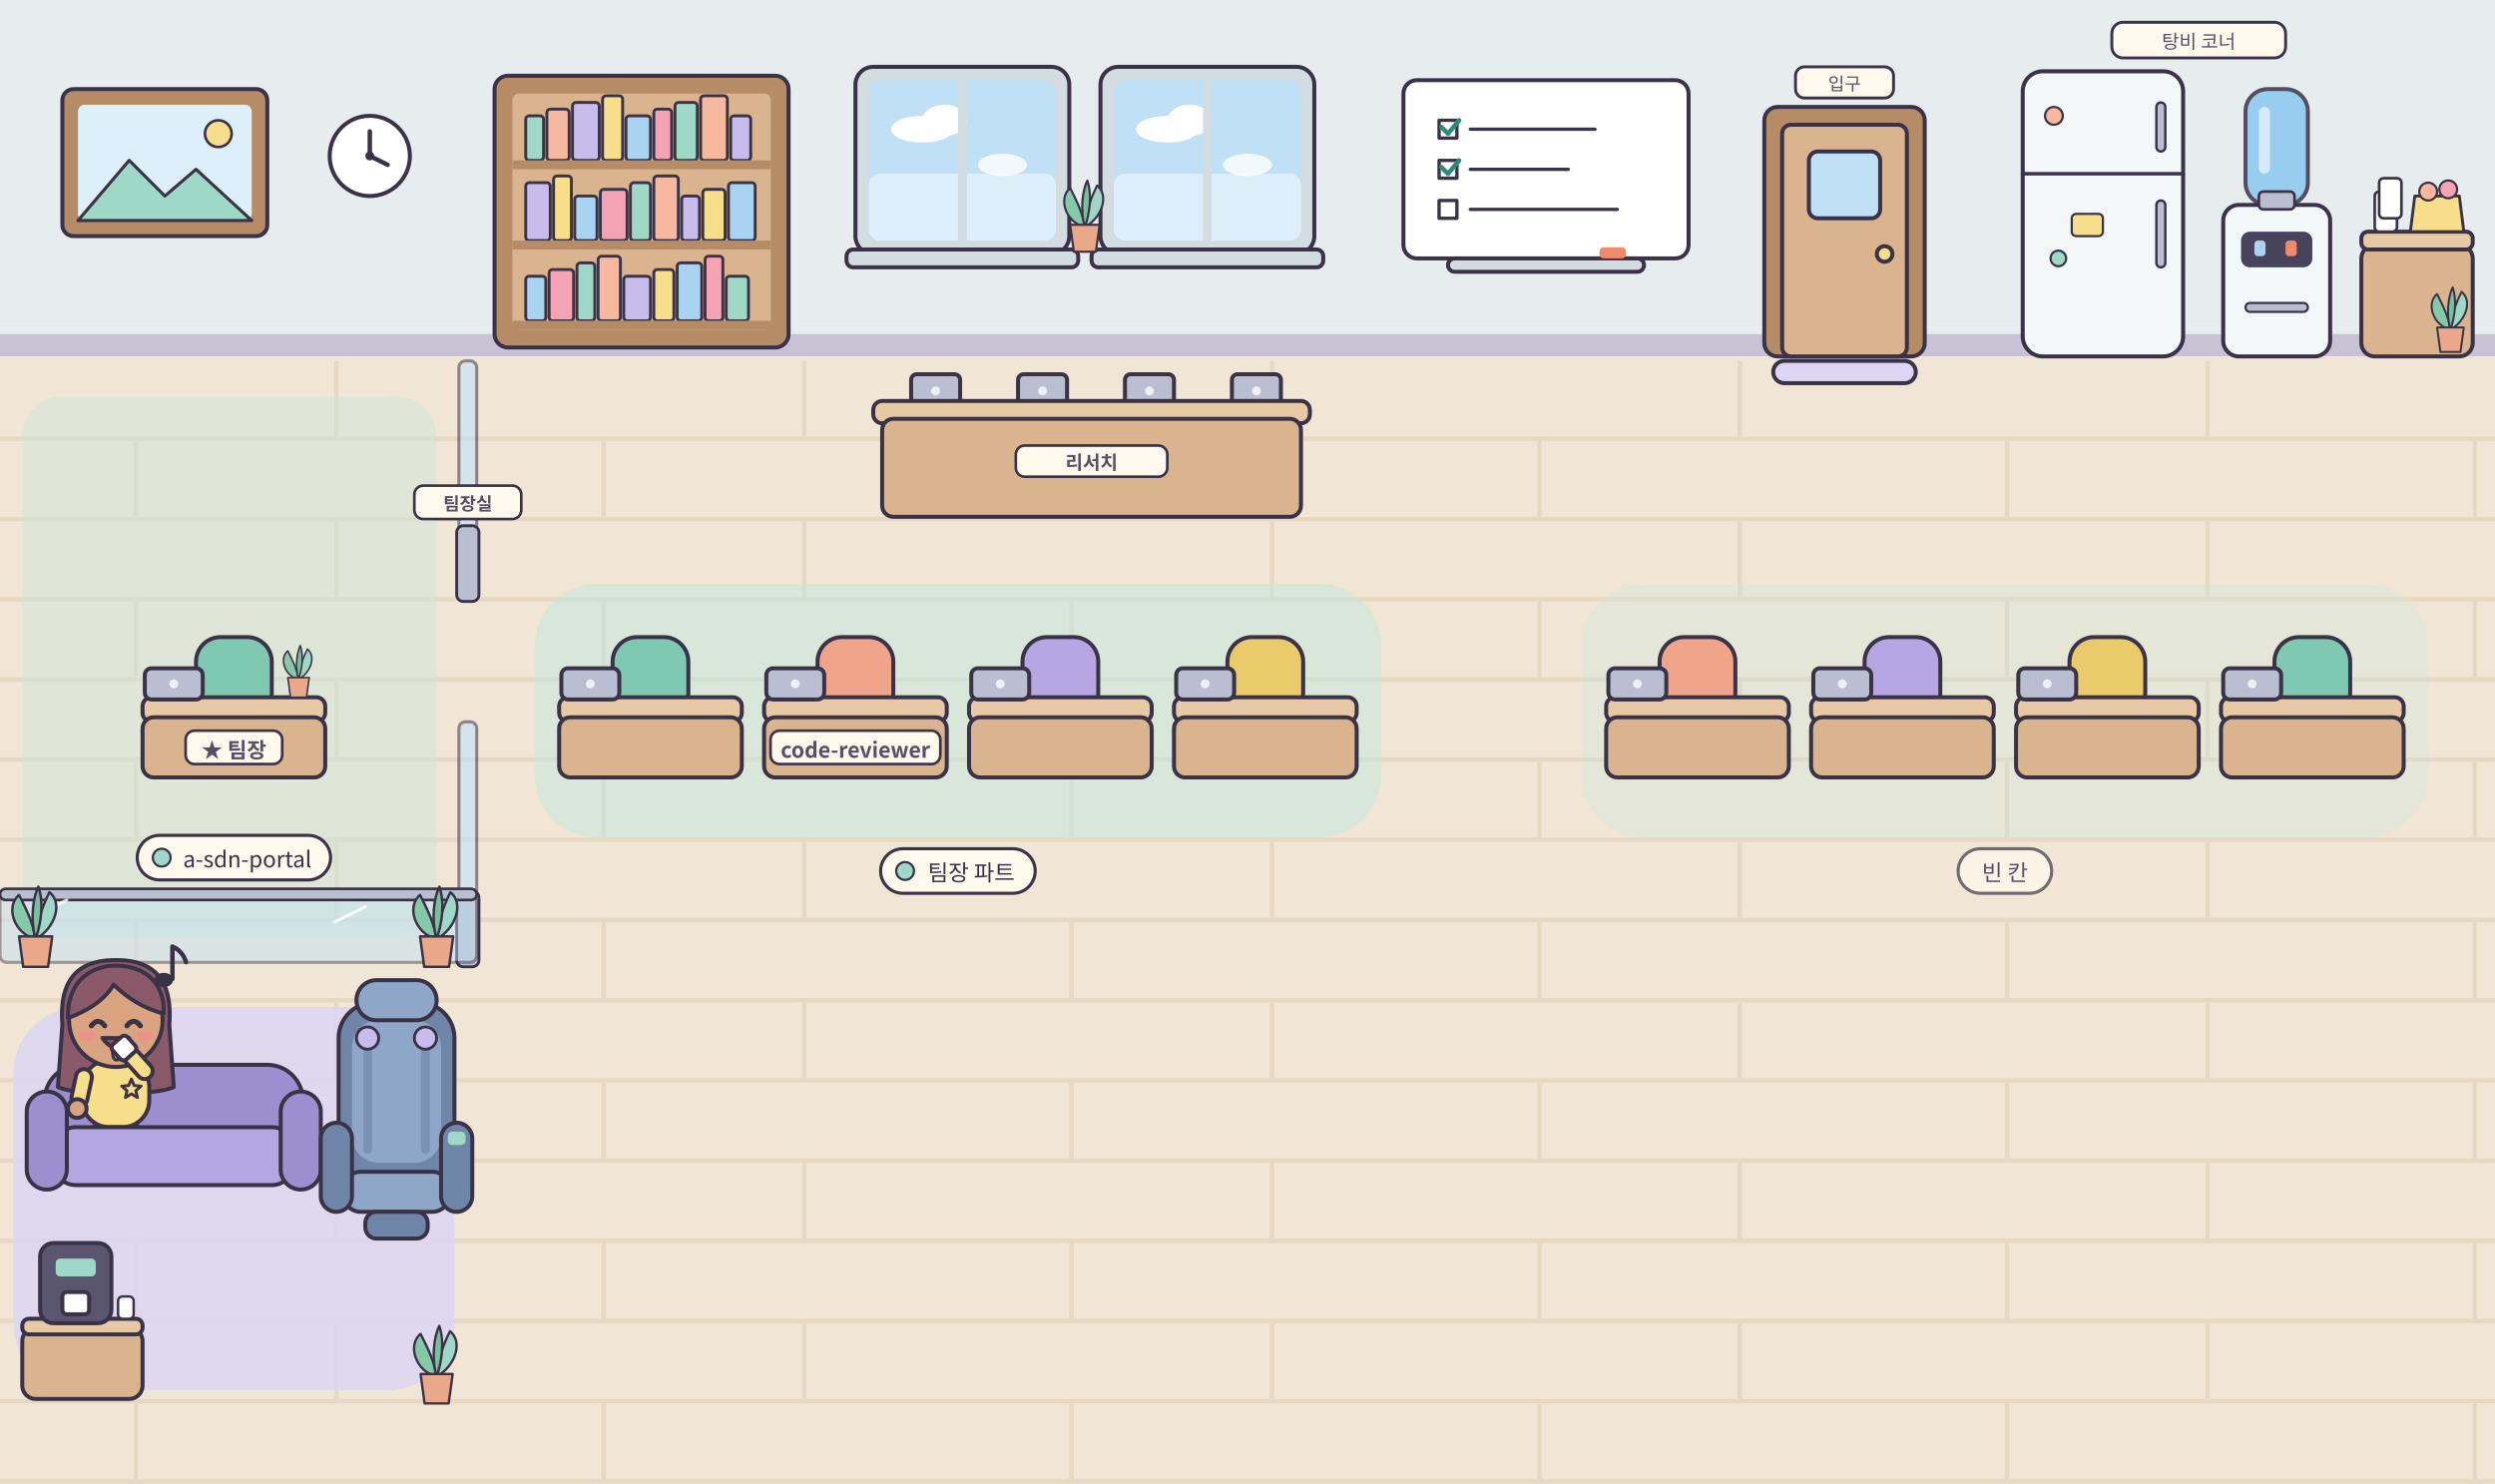
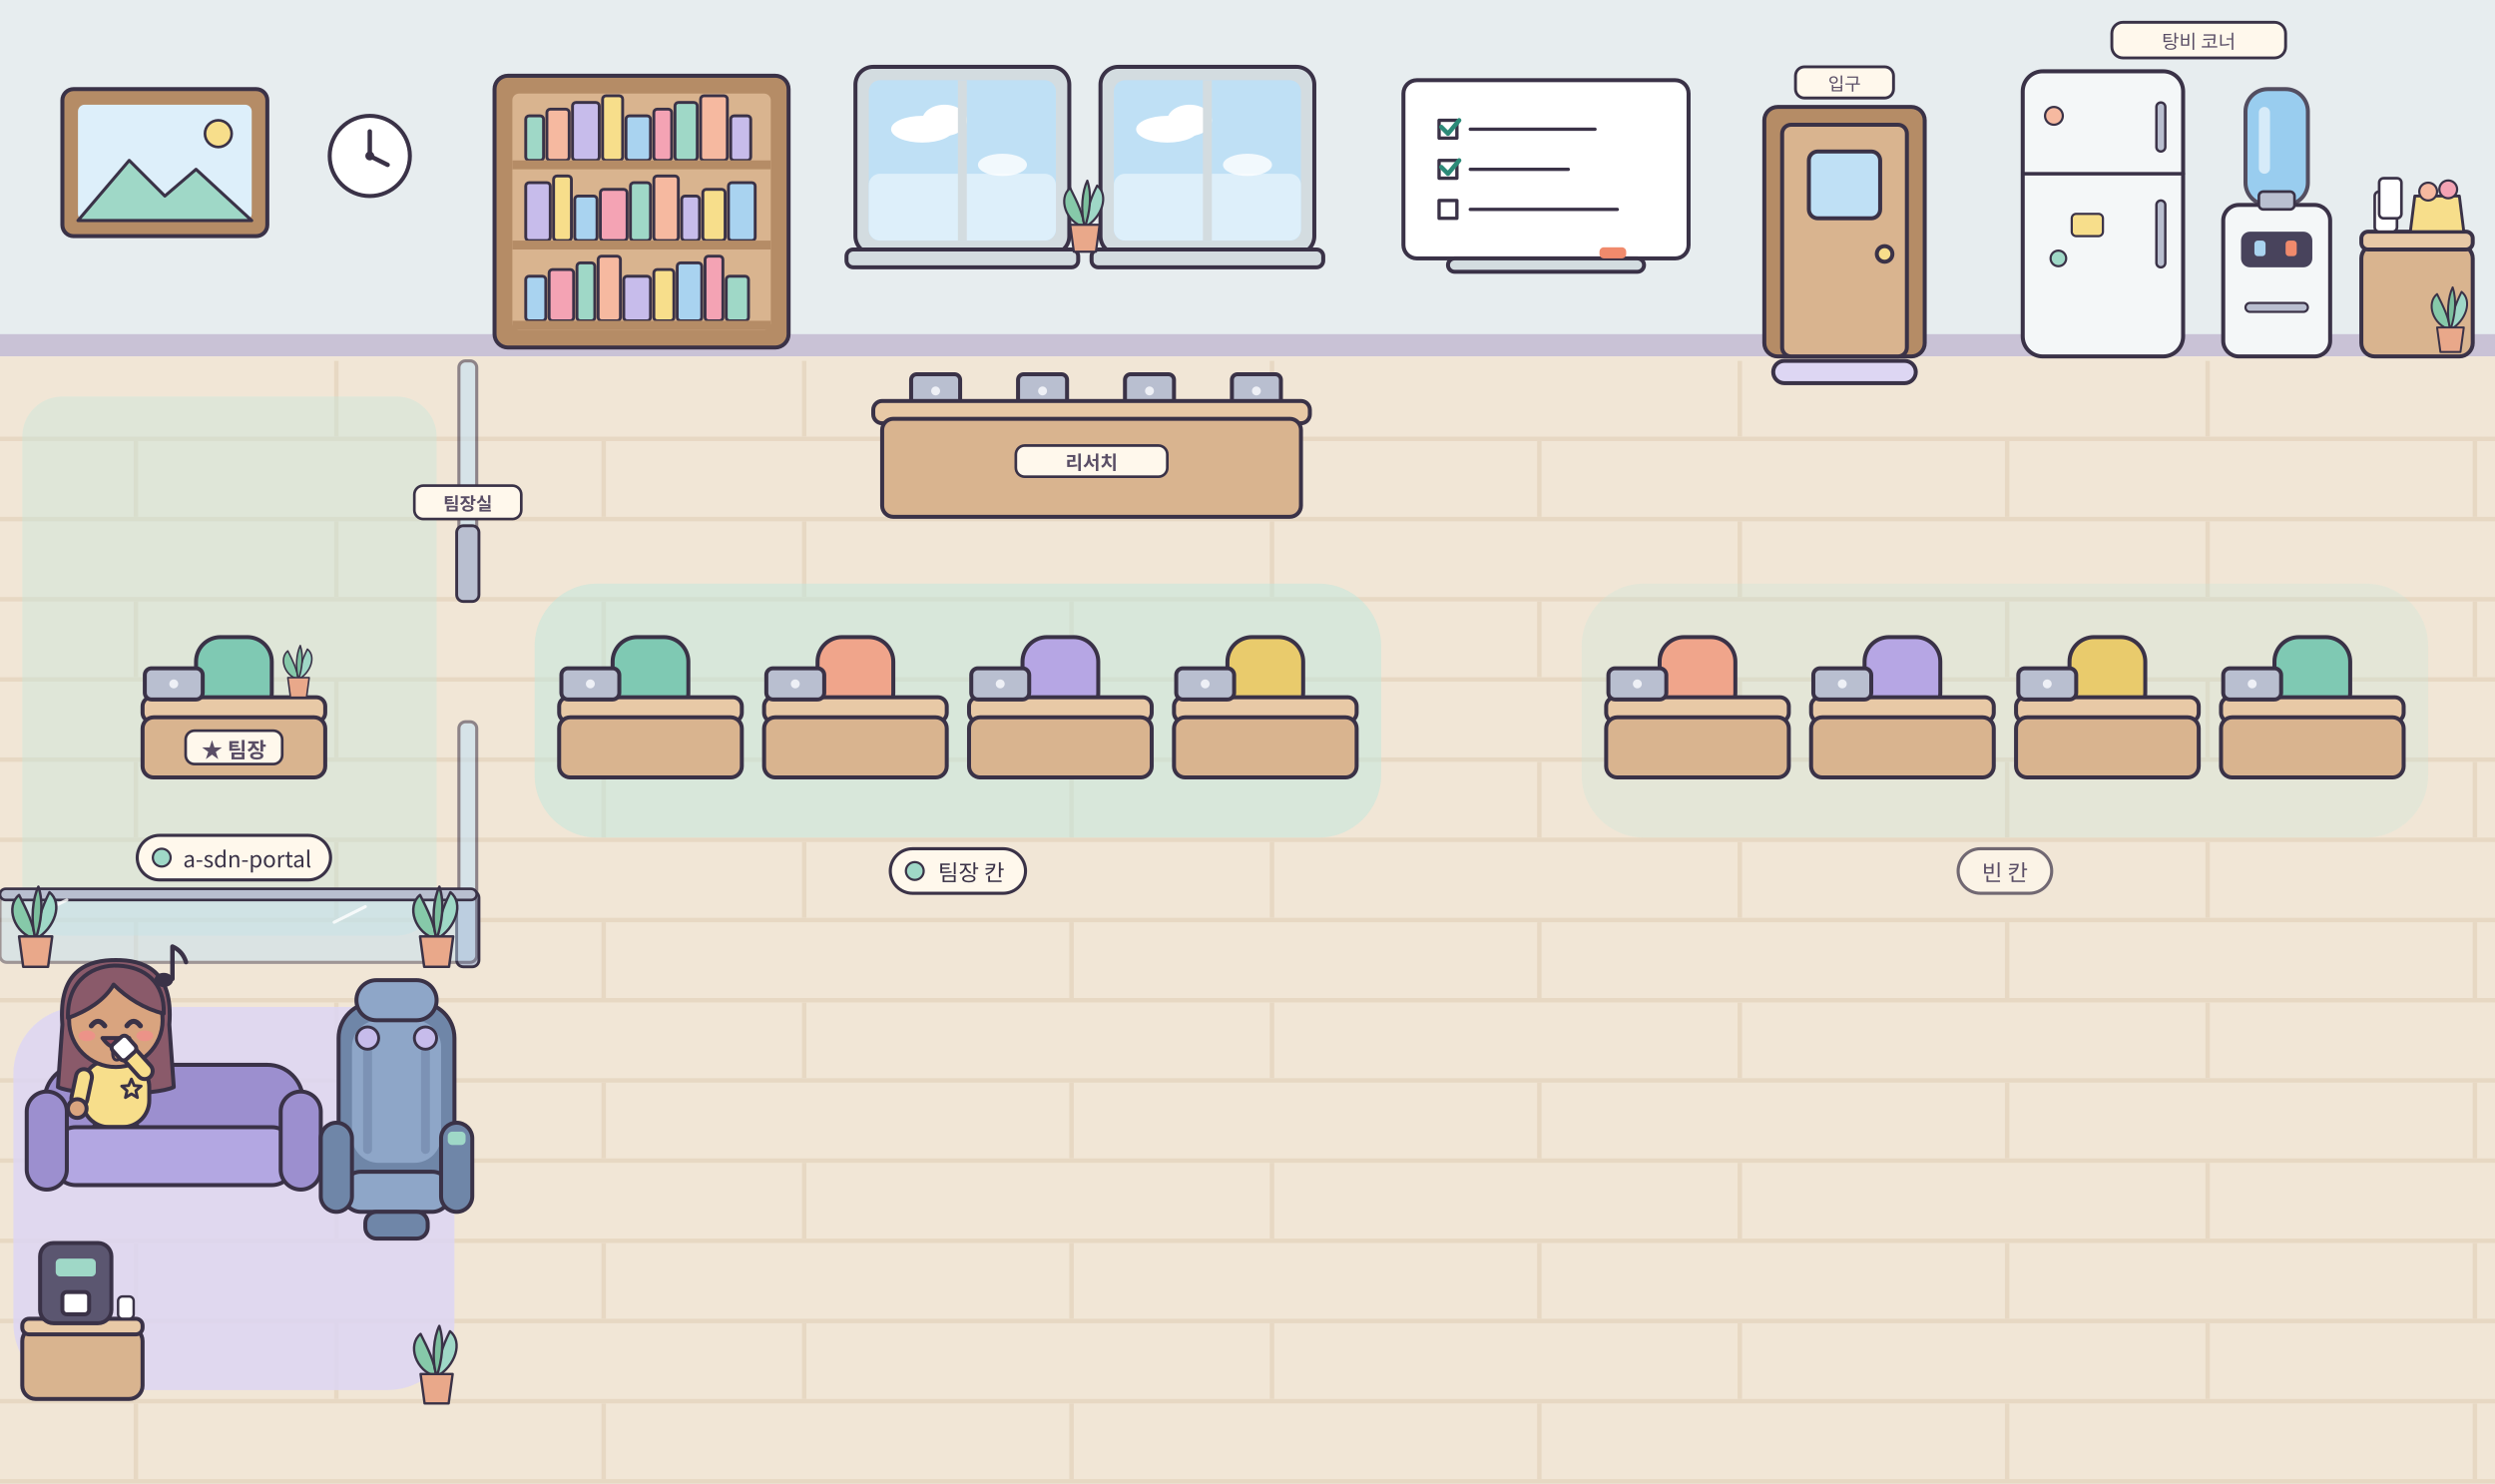
<svg xmlns="http://www.w3.org/2000/svg" viewBox="0 0 1120 666" width="1120" height="666" font-family="Apple SD Gothic Neo, Noto Sans CJK KR, Noto Sans KR, WenQuanYi Zen Hei, sans-serif">
  <rect x="0" y="0" width="1120" height="160" rx="0" fill="#E7EDEF" />
  <rect x="0" y="150" width="1120" height="10" rx="0" fill="#C9C2D6" />
  <rect x="0" y="160" width="1120" height="506" rx="0" fill="#F1E6D6" />
  <rect x="0" y="196" width="1120" height="2" rx="0" fill="#E7D8C3" />
  <rect x="150" y="162" width="2" height="34" rx="0" fill="#E7D8C3" />
  <rect x="360" y="162" width="2" height="34" rx="0" fill="#E7D8C3" />
  <rect x="570" y="162" width="2" height="34" rx="0" fill="#E7D8C3" />
  <rect x="780" y="162" width="2" height="34" rx="0" fill="#E7D8C3" />
  <rect x="990" y="162" width="2" height="34" rx="0" fill="#E7D8C3" />
  <rect x="0" y="232" width="1120" height="2" rx="0" fill="#E7D8C3" />
  <rect x="60" y="198" width="2" height="34" rx="0" fill="#E7D8C3" />
  <rect x="270" y="198" width="2" height="34" rx="0" fill="#E7D8C3" />
  <rect x="480" y="198" width="2" height="34" rx="0" fill="#E7D8C3" />
  <rect x="690" y="198" width="2" height="34" rx="0" fill="#E7D8C3" />
  <rect x="900" y="198" width="2" height="34" rx="0" fill="#E7D8C3" />
  <rect x="1110" y="198" width="2" height="34" rx="0" fill="#E7D8C3" />
  <rect x="0" y="268" width="1120" height="2" rx="0" fill="#E7D8C3" />
  <rect x="150" y="234" width="2" height="34" rx="0" fill="#E7D8C3" />
  <rect x="360" y="234" width="2" height="34" rx="0" fill="#E7D8C3" />
  <rect x="570" y="234" width="2" height="34" rx="0" fill="#E7D8C3" />
  <rect x="780" y="234" width="2" height="34" rx="0" fill="#E7D8C3" />
  <rect x="990" y="234" width="2" height="34" rx="0" fill="#E7D8C3" />
  <rect x="0" y="304" width="1120" height="2" rx="0" fill="#E7D8C3" />
  <rect x="60" y="270" width="2" height="34" rx="0" fill="#E7D8C3" />
  <rect x="270" y="270" width="2" height="34" rx="0" fill="#E7D8C3" />
  <rect x="480" y="270" width="2" height="34" rx="0" fill="#E7D8C3" />
  <rect x="690" y="270" width="2" height="34" rx="0" fill="#E7D8C3" />
  <rect x="900" y="270" width="2" height="34" rx="0" fill="#E7D8C3" />
  <rect x="1110" y="270" width="2" height="34" rx="0" fill="#E7D8C3" />
  <rect x="0" y="340" width="1120" height="2" rx="0" fill="#E7D8C3" />
  <rect x="150" y="306" width="2" height="34" rx="0" fill="#E7D8C3" />
  <rect x="360" y="306" width="2" height="34" rx="0" fill="#E7D8C3" />
  <rect x="570" y="306" width="2" height="34" rx="0" fill="#E7D8C3" />
  <rect x="780" y="306" width="2" height="34" rx="0" fill="#E7D8C3" />
  <rect x="990" y="306" width="2" height="34" rx="0" fill="#E7D8C3" />
  <rect x="0" y="376" width="1120" height="2" rx="0" fill="#E7D8C3" />
  <rect x="60" y="342" width="2" height="34" rx="0" fill="#E7D8C3" />
  <rect x="270" y="342" width="2" height="34" rx="0" fill="#E7D8C3" />
  <rect x="480" y="342" width="2" height="34" rx="0" fill="#E7D8C3" />
  <rect x="690" y="342" width="2" height="34" rx="0" fill="#E7D8C3" />
  <rect x="900" y="342" width="2" height="34" rx="0" fill="#E7D8C3" />
  <rect x="1110" y="342" width="2" height="34" rx="0" fill="#E7D8C3" />
  <rect x="0" y="412" width="1120" height="2" rx="0" fill="#E7D8C3" />
  <rect x="150" y="378" width="2" height="34" rx="0" fill="#E7D8C3" />
  <rect x="360" y="378" width="2" height="34" rx="0" fill="#E7D8C3" />
  <rect x="570" y="378" width="2" height="34" rx="0" fill="#E7D8C3" />
  <rect x="780" y="378" width="2" height="34" rx="0" fill="#E7D8C3" />
  <rect x="990" y="378" width="2" height="34" rx="0" fill="#E7D8C3" />
  <rect x="0" y="448" width="1120" height="2" rx="0" fill="#E7D8C3" />
  <rect x="60" y="414" width="2" height="34" rx="0" fill="#E7D8C3" />
  <rect x="270" y="414" width="2" height="34" rx="0" fill="#E7D8C3" />
  <rect x="480" y="414" width="2" height="34" rx="0" fill="#E7D8C3" />
  <rect x="690" y="414" width="2" height="34" rx="0" fill="#E7D8C3" />
  <rect x="900" y="414" width="2" height="34" rx="0" fill="#E7D8C3" />
  <rect x="1110" y="414" width="2" height="34" rx="0" fill="#E7D8C3" />
  <rect x="0" y="484" width="1120" height="2" rx="0" fill="#E7D8C3" />
  <rect x="150" y="450" width="2" height="34" rx="0" fill="#E7D8C3" />
  <rect x="360" y="450" width="2" height="34" rx="0" fill="#E7D8C3" />
  <rect x="570" y="450" width="2" height="34" rx="0" fill="#E7D8C3" />
  <rect x="780" y="450" width="2" height="34" rx="0" fill="#E7D8C3" />
  <rect x="990" y="450" width="2" height="34" rx="0" fill="#E7D8C3" />
  <rect x="0" y="520" width="1120" height="2" rx="0" fill="#E7D8C3" />
  <rect x="60" y="486" width="2" height="34" rx="0" fill="#E7D8C3" />
  <rect x="270" y="486" width="2" height="34" rx="0" fill="#E7D8C3" />
  <rect x="480" y="486" width="2" height="34" rx="0" fill="#E7D8C3" />
  <rect x="690" y="486" width="2" height="34" rx="0" fill="#E7D8C3" />
  <rect x="900" y="486" width="2" height="34" rx="0" fill="#E7D8C3" />
  <rect x="1110" y="486" width="2" height="34" rx="0" fill="#E7D8C3" />
  <rect x="0" y="556" width="1120" height="2" rx="0" fill="#E7D8C3" />
  <rect x="150" y="522" width="2" height="34" rx="0" fill="#E7D8C3" />
  <rect x="360" y="522" width="2" height="34" rx="0" fill="#E7D8C3" />
  <rect x="570" y="522" width="2" height="34" rx="0" fill="#E7D8C3" />
  <rect x="780" y="522" width="2" height="34" rx="0" fill="#E7D8C3" />
  <rect x="990" y="522" width="2" height="34" rx="0" fill="#E7D8C3" />
  <rect x="0" y="592" width="1120" height="2" rx="0" fill="#E7D8C3" />
  <rect x="60" y="558" width="2" height="34" rx="0" fill="#E7D8C3" />
  <rect x="270" y="558" width="2" height="34" rx="0" fill="#E7D8C3" />
  <rect x="480" y="558" width="2" height="34" rx="0" fill="#E7D8C3" />
  <rect x="690" y="558" width="2" height="34" rx="0" fill="#E7D8C3" />
  <rect x="900" y="558" width="2" height="34" rx="0" fill="#E7D8C3" />
  <rect x="1110" y="558" width="2" height="34" rx="0" fill="#E7D8C3" />
  <rect x="0" y="628" width="1120" height="2" rx="0" fill="#E7D8C3" />
  <rect x="150" y="594" width="2" height="34" rx="0" fill="#E7D8C3" />
  <rect x="360" y="594" width="2" height="34" rx="0" fill="#E7D8C3" />
  <rect x="570" y="594" width="2" height="34" rx="0" fill="#E7D8C3" />
  <rect x="780" y="594" width="2" height="34" rx="0" fill="#E7D8C3" />
  <rect x="990" y="594" width="2" height="34" rx="0" fill="#E7D8C3" />
  <rect x="0" y="664" width="1120" height="2" rx="0" fill="#E7D8C3" />
  <rect x="60" y="630" width="2" height="34" rx="0" fill="#E7D8C3" />
  <rect x="270" y="630" width="2" height="34" rx="0" fill="#E7D8C3" />
  <rect x="480" y="630" width="2" height="34" rx="0" fill="#E7D8C3" />
  <rect x="690" y="630" width="2" height="34" rx="0" fill="#E7D8C3" />
  <rect x="900" y="630" width="2" height="34" rx="0" fill="#E7D8C3" />
  <rect x="1110" y="630" width="2" height="34" rx="0" fill="#E7D8C3" />
  <rect x="240" y="262" width="380" height="114" rx="28" fill="#C3E7DC" opacity="0.55" />
  <rect x="710" y="262" width="380" height="114" rx="28" fill="#C3E7DC" opacity="0.28" />
  <rect x="10" y="178" width="186" height="242" rx="18" fill="#C3E7DC" opacity="0.4" />
  <rect x="6" y="452" width="198" height="172" rx="30" fill="#DDD6F3" opacity="0.85" />
  <rect x="796" y="162" width="64" height="10" rx="5" fill="#DDD6F3" stroke="#3A3247" stroke-width="1.8" stroke-linecap="round" stroke-linejoin="round" />
  <rect x="28" y="40" width="92" height="66" rx="5" fill="#B58C66" stroke="#3A3247" stroke-width="1.8" stroke-linecap="round" stroke-linejoin="round" />
  <rect x="35" y="47" width="78" height="52" rx="3" fill="#DDEFFA" />
  <path d="M35,99 L58,72 L74,88 L88,76 L113,99 Z" fill="#9FD8C7" stroke="#3A3247" stroke-width="1.4" stroke-linecap="round" stroke-linejoin="round" />
  <circle cx="98" cy="60" r="6" fill="#F7DE8B" stroke="#3A3247" stroke-width="1.2" stroke-linecap="round" stroke-linejoin="round" />
  <circle cx="166" cy="70" r="18" fill="#FFFFFF" stroke="#3A3247" stroke-width="1.8" stroke-linecap="round" stroke-linejoin="round" />
  <path d="M166,70 L166,59 M166,70 L174,74" fill="none" stroke="#3A3247" stroke-width="2" stroke-linecap="round" stroke-linejoin="round" />
  <circle cx="166" cy="70" r="2" fill="#3A3247" />
  <rect x="222" y="34" width="132" height="122" rx="6" fill="#B58C66" stroke="#3A3247" stroke-width="1.8" stroke-linecap="round" stroke-linejoin="round" />
  <rect x="230" y="42" width="116" height="106" rx="3" fill="#D9B48F" />
  <rect x="236" y="52" width="8" height="20" rx="1.5" fill="#9FD8C7" stroke="#3A3247" stroke-width="1.3" stroke-linecap="round" stroke-linejoin="round" />
  <rect x="245.5" y="49" width="10" height="23" rx="1.5" fill="#F6B9A0" stroke="#3A3247" stroke-width="1.3" stroke-linecap="round" stroke-linejoin="round" />
  <rect x="257" y="46" width="12" height="26" rx="1.5" fill="#C7BCEB" stroke="#3A3247" stroke-width="1.3" stroke-linecap="round" stroke-linejoin="round" />
  <rect x="270.5" y="43" width="9" height="29" rx="1.5" fill="#F7DE8B" stroke="#3A3247" stroke-width="1.3" stroke-linecap="round" stroke-linejoin="round" />
  <rect x="281" y="52" width="11" height="20" rx="1.5" fill="#A9D3F0" stroke="#3A3247" stroke-width="1.3" stroke-linecap="round" stroke-linejoin="round" />
  <rect x="293.5" y="49" width="8" height="23" rx="1.5" fill="#F4A3B4" stroke="#3A3247" stroke-width="1.3" stroke-linecap="round" stroke-linejoin="round" />
  <rect x="303" y="46" width="10" height="26" rx="1.5" fill="#9FD8C7" stroke="#3A3247" stroke-width="1.3" stroke-linecap="round" stroke-linejoin="round" />
  <rect x="314.5" y="43" width="12" height="29" rx="1.5" fill="#F6B9A0" stroke="#3A3247" stroke-width="1.3" stroke-linecap="round" stroke-linejoin="round" />
  <rect x="328" y="52" width="9" height="20" rx="1.5" fill="#C7BCEB" stroke="#3A3247" stroke-width="1.3" stroke-linecap="round" stroke-linejoin="round" />
  <rect x="230" y="72" width="116" height="4" rx="0" fill="#B58C66" />
  <rect x="236" y="82" width="11" height="26" rx="1.5" fill="#C7BCEB" stroke="#3A3247" stroke-width="1.3" stroke-linecap="round" stroke-linejoin="round" />
  <rect x="248.5" y="79" width="8" height="29" rx="1.5" fill="#F7DE8B" stroke="#3A3247" stroke-width="1.3" stroke-linecap="round" stroke-linejoin="round" />
  <rect x="258" y="88" width="10" height="20" rx="1.5" fill="#A9D3F0" stroke="#3A3247" stroke-width="1.3" stroke-linecap="round" stroke-linejoin="round" />
  <rect x="269.5" y="85" width="12" height="23" rx="1.5" fill="#F4A3B4" stroke="#3A3247" stroke-width="1.3" stroke-linecap="round" stroke-linejoin="round" />
  <rect x="283" y="82" width="9" height="26" rx="1.5" fill="#9FD8C7" stroke="#3A3247" stroke-width="1.3" stroke-linecap="round" stroke-linejoin="round" />
  <rect x="293.5" y="79" width="11" height="29" rx="1.5" fill="#F6B9A0" stroke="#3A3247" stroke-width="1.3" stroke-linecap="round" stroke-linejoin="round" />
  <rect x="306" y="88" width="8" height="20" rx="1.5" fill="#C7BCEB" stroke="#3A3247" stroke-width="1.3" stroke-linecap="round" stroke-linejoin="round" />
  <rect x="315.5" y="85" width="10" height="23" rx="1.5" fill="#F7DE8B" stroke="#3A3247" stroke-width="1.3" stroke-linecap="round" stroke-linejoin="round" />
  <rect x="327" y="82" width="12" height="26" rx="1.5" fill="#A9D3F0" stroke="#3A3247" stroke-width="1.3" stroke-linecap="round" stroke-linejoin="round" />
  <rect x="230" y="108" width="116" height="4" rx="0" fill="#B58C66" />
  <rect x="236" y="124" width="9" height="20" rx="1.5" fill="#A9D3F0" stroke="#3A3247" stroke-width="1.3" stroke-linecap="round" stroke-linejoin="round" />
  <rect x="246.5" y="121" width="11" height="23" rx="1.5" fill="#F4A3B4" stroke="#3A3247" stroke-width="1.3" stroke-linecap="round" stroke-linejoin="round" />
  <rect x="259" y="118" width="8" height="26" rx="1.5" fill="#9FD8C7" stroke="#3A3247" stroke-width="1.3" stroke-linecap="round" stroke-linejoin="round" />
  <rect x="268.5" y="115" width="10" height="29" rx="1.5" fill="#F6B9A0" stroke="#3A3247" stroke-width="1.3" stroke-linecap="round" stroke-linejoin="round" />
  <rect x="280" y="124" width="12" height="20" rx="1.5" fill="#C7BCEB" stroke="#3A3247" stroke-width="1.3" stroke-linecap="round" stroke-linejoin="round" />
  <rect x="293.5" y="121" width="9" height="23" rx="1.5" fill="#F7DE8B" stroke="#3A3247" stroke-width="1.3" stroke-linecap="round" stroke-linejoin="round" />
  <rect x="304" y="118" width="11" height="26" rx="1.5" fill="#A9D3F0" stroke="#3A3247" stroke-width="1.3" stroke-linecap="round" stroke-linejoin="round" />
  <rect x="316.5" y="115" width="8" height="29" rx="1.5" fill="#F4A3B4" stroke="#3A3247" stroke-width="1.3" stroke-linecap="round" stroke-linejoin="round" />
  <rect x="326" y="124" width="10" height="20" rx="1.5" fill="#9FD8C7" stroke="#3A3247" stroke-width="1.3" stroke-linecap="round" stroke-linejoin="round" />
  <rect x="230" y="144" width="116" height="4" rx="0" fill="#B58C66" />
  <rect x="384" y="30" width="96" height="84" rx="8" fill="#D3DCE0" stroke="#3A3247" stroke-width="1.8" stroke-linecap="round" stroke-linejoin="round" />
  <rect x="390" y="36" width="84" height="72" rx="5" fill="#BFE0F5" />
  <rect x="390" y="78" width="84" height="30" rx="5" fill="#DDEFFA" />
  <ellipse cx="414" cy="58" rx="14" ry="6" fill="#FFFFFF" />
  <ellipse cx="424" cy="54" rx="10" ry="7" fill="#FFFFFF" />
  <ellipse cx="450" cy="74" rx="11" ry="5" fill="#FFFFFF" opacity="0.8" />
  <rect x="430" y="36" width="4" height="72" rx="0" fill="#D3DCE0" />
  <rect x="380" y="112" width="104" height="8" rx="3" fill="#D3DCE0" stroke="#3A3247" stroke-width="1.8" stroke-linecap="round" stroke-linejoin="round" />
  <rect x="494" y="30" width="96" height="84" rx="8" fill="#D3DCE0" stroke="#3A3247" stroke-width="1.8" stroke-linecap="round" stroke-linejoin="round" />
  <rect x="500" y="36" width="84" height="72" rx="5" fill="#BFE0F5" />
  <rect x="500" y="78" width="84" height="30" rx="5" fill="#DDEFFA" />
  <ellipse cx="524" cy="58" rx="14" ry="6" fill="#FFFFFF" />
  <ellipse cx="534" cy="54" rx="10" ry="7" fill="#FFFFFF" />
  <ellipse cx="560" cy="74" rx="11" ry="5" fill="#FFFFFF" opacity="0.8" />
  <rect x="540" y="36" width="4" height="72" rx="0" fill="#D3DCE0" />
  <rect x="490" y="112" width="104" height="8" rx="3" fill="#D3DCE0" stroke="#3A3247" stroke-width="1.8" stroke-linecap="round" stroke-linejoin="round" />
  <path d="M487,102 C478.2,99.8 474.9,88.8 480.4,84.4 C483.7,91 485.9,95.4 487,102 Z" fill="#86C9A9" stroke="#3A3247" stroke-width="0.99" stroke-linecap="round" stroke-linejoin="round" />
  <path d="M487,102 C494.7,97.6 498,87.7 492.5,83.3 C489.2,89.9 487.55,95.4 487,102 Z" fill="#9FD8C7" stroke="#3A3247" stroke-width="0.99" stroke-linecap="round" stroke-linejoin="round" />
  <path d="M487,102 C484.8,94.3 485.9,85.5 488.1,81.1 C490.3,87.7 489.2,95.4 487,102 Z" fill="#7CBF9E" stroke="#3A3247" stroke-width="0.99" stroke-linecap="round" stroke-linejoin="round" />
  <path d="M480.4,100.9 L493.6,100.9 L491.95,113 L482.05,113 Z" fill="#E9A88A" stroke="#3A3247" stroke-width="0.99" stroke-linecap="round" stroke-linejoin="round" />
  <rect x="630" y="36" width="128" height="80" rx="6" fill="#FFFFFF" stroke="#3A3247" stroke-width="1.8" stroke-linecap="round" stroke-linejoin="round" />
  <path d="M646,54 L654,54 L654,62 L646,62 Z M660,58 L716,58 M646,72 L654,72 L654,80 L646,80 Z M660,76 L704,76 M646,90 L654,90 L654,98 L646,98 Z M660,94 L726,94" fill="none" stroke="#3A3247" stroke-width="1.5" stroke-linecap="round" stroke-linejoin="round" />
  <path d="M647,57 L650,60 L655,54 M647,75 L650,78 L655,72" fill="none" stroke="#2C8A78" stroke-width="2" stroke-linecap="round" stroke-linejoin="round" />
  <rect x="650" y="116" width="88" height="6" rx="3" fill="#D3DCE0" stroke="#3A3247" stroke-width="1.8" stroke-linecap="round" stroke-linejoin="round" />
  <rect x="718" y="111" width="12" height="5" rx="2" fill="#F08A6C" />
  <rect x="792" y="48" width="72" height="112" rx="6" fill="#B58C66" stroke="#3A3247" stroke-width="1.8" stroke-linecap="round" stroke-linejoin="round" />
  <rect x="800" y="56" width="56" height="104" rx="4" fill="#D9B48F" stroke="#3A3247" stroke-width="1.8" stroke-linecap="round" stroke-linejoin="round" />
  <rect x="812" y="68" width="32" height="30" rx="4" fill="#BFE0F5" stroke="#3A3247" stroke-width="1.8" stroke-linecap="round" stroke-linejoin="round" />
  <circle cx="846" cy="114" r="3.5" fill="#F7DE8B" stroke="#3A3247" stroke-width="1.8" stroke-linecap="round" stroke-linejoin="round" />
  <rect x="806" y="30" width="44" height="14" rx="4" fill="#FFF8EC" stroke="#3A3247" stroke-width="1.3" stroke-linecap="round" stroke-linejoin="round" />
  <text x="828" y="37" font-size="8" text-anchor="middle" dominant-baseline="central" fill="#5A4E66">입구</text>
  <rect x="948" y="10" width="78" height="16" rx="5" fill="#FFF8EC" stroke="#3A3247" stroke-width="1.3" stroke-linecap="round" stroke-linejoin="round" />
  <text x="987" y="18" font-size="8.5" text-anchor="middle" dominant-baseline="central" fill="#5A4E66">탕비 코너</text>
  <rect x="908" y="32" width="72" height="128" rx="9" fill="#F4F7F8" stroke="#3A3247" stroke-width="1.8" stroke-linecap="round" stroke-linejoin="round" />
  <path d="M908,78 L980,78" fill="none" stroke="#3A3247" stroke-width="1.6" stroke-linecap="round" stroke-linejoin="round" />
  <rect x="968" y="46" width="4" height="22" rx="2" fill="#B9BFD0" stroke="#3A3247" stroke-width="1.1" stroke-linecap="round" stroke-linejoin="round" />
  <rect x="968" y="90" width="4" height="30" rx="2" fill="#B9BFD0" stroke="#3A3247" stroke-width="1.1" stroke-linecap="round" stroke-linejoin="round" />
  <circle cx="922" cy="52" r="4" fill="#F6B9A0" stroke="#3A3247" stroke-width="1" stroke-linecap="round" stroke-linejoin="round" />
  <rect x="930" y="96" width="14" height="10" rx="2" fill="#F7DE8B" stroke="#3A3247" stroke-width="1" stroke-linecap="round" stroke-linejoin="round" />
  <circle cx="924" cy="116" r="3.5" fill="#9FD8C7" stroke="#3A3247" stroke-width="1" stroke-linecap="round" stroke-linejoin="round" />
  <rect x="998" y="92" width="48" height="68" rx="7" fill="#F4F7F8" stroke="#3A3247" stroke-width="1.8" stroke-linecap="round" stroke-linejoin="round" />
  <rect x="1006" y="104" width="32" height="16" rx="4" fill="#48435C" />
  <rect x="1012" y="108" width="5" height="7" rx="1.5" fill="#A9D3F0" />
  <rect x="1026" y="108" width="5" height="7" rx="1.5" fill="#F08A6C" />
  <rect x="1008" y="136" width="28" height="4" rx="2" fill="#B9BFD0" stroke="#3A3247" stroke-width="1" stroke-linecap="round" stroke-linejoin="round" />
  <rect x="1008" y="40" width="28" height="52" rx="10" fill="#8CC8EE" stroke="#3A3247" stroke-width="1.8" stroke-linecap="round" stroke-linejoin="round" opacity="0.85" />
  <rect x="1014" y="48" width="5" height="30" rx="2.5" fill="#FFFFFF" opacity="0.6" />
  <rect x="1014" y="86" width="16" height="8" rx="2" fill="#B9BFD0" stroke="#3A3247" stroke-width="1.2" stroke-linecap="round" stroke-linejoin="round" />
  <rect x="1060" y="110" width="50" height="50" rx="6" fill="#D9B48F" stroke="#3A3247" stroke-width="1.8" stroke-linecap="round" stroke-linejoin="round" />
  <rect x="1060" y="104" width="50" height="8" rx="3" fill="#E8C9A6" stroke="#3A3247" stroke-width="1.8" stroke-linecap="round" stroke-linejoin="round" />
  <rect x="1066" y="86" width="10" height="18" rx="2" fill="#FFFFFF" stroke="#3A3247" stroke-width="1.2" stroke-linecap="round" stroke-linejoin="round" />
  <rect x="1068" y="80" width="10" height="18" rx="2" fill="#FFFFFF" stroke="#3A3247" stroke-width="1.2" stroke-linecap="round" stroke-linejoin="round" />
  <path d="M1082,104 L1084,88 L1104,88 L1106,104 Z" fill="#F7DE8B" stroke="#3A3247" stroke-width="1.3" stroke-linecap="round" stroke-linejoin="round" />
  <circle cx="1090" cy="86" r="4" fill="#F6B9A0" stroke="#3A3247" stroke-width="1" stroke-linecap="round" stroke-linejoin="round" />
  <circle cx="1099" cy="85" r="4" fill="#F4A3B4" stroke="#3A3247" stroke-width="1" stroke-linecap="round" stroke-linejoin="round" />
  <path d="M1100,148 C1092,146 1089,136 1094,132 C1097,138 1099,142 1100,148 Z" fill="#86C9A9" stroke="#3A3247" stroke-width="0.9" stroke-linecap="round" stroke-linejoin="round" />
  <path d="M1100,148 C1107,144 1110,135 1105,131 C1102,137 1100.5,142 1100,148 Z" fill="#9FD8C7" stroke="#3A3247" stroke-width="0.9" stroke-linecap="round" stroke-linejoin="round" />
  <path d="M1100,148 C1098,141 1099,133 1101,129 C1103,135 1102,142 1100,148 Z" fill="#7CBF9E" stroke="#3A3247" stroke-width="0.9" stroke-linecap="round" stroke-linejoin="round" />
  <path d="M1094,147 L1106,147 L1104.5,158 L1095.5,158 Z" fill="#E9A88A" stroke="#3A3247" stroke-width="0.9" stroke-linecap="round" stroke-linejoin="round" />
  <rect x="61.6" y="375" width="86.8" height="20" rx="10" fill="#FFF8EC" stroke="#3A3247" stroke-width="1.4" stroke-linecap="round" stroke-linejoin="round" />
  <circle cx="72.6" cy="385" r="4" fill="#9FD8C7" stroke="#3A3247" stroke-width="1" stroke-linecap="round" stroke-linejoin="round" />
  <text x="111" y="385" font-size="10" text-anchor="middle" dominant-baseline="central" fill="#3A3247">a-sdn-portal</text>
-   <rect x="395.3" y="381" width="69.4" height="20" rx="10" fill="#FFF8EC" stroke="#3A3247" stroke-width="1.4" stroke-linecap="round" stroke-linejoin="round" />
-   <circle cx="406.3" cy="391" r="4" fill="#9FD8C7" stroke="#3A3247" stroke-width="1" stroke-linecap="round" stroke-linejoin="round" />
-   <text x="436" y="391" font-size="10" text-anchor="middle" dominant-baseline="central" fill="#3A3247">팀장 파트</text>
+   <rect x="399.65" y="381" width="60.7" height="20" rx="10" fill="#FFF8EC" stroke="#3A3247" stroke-width="1.4" stroke-linecap="round" stroke-linejoin="round" />
+   <circle cx="410.65" cy="391" r="4" fill="#9FD8C7" stroke="#3A3247" stroke-width="1" stroke-linecap="round" stroke-linejoin="round" />
+   <text x="436" y="391" font-size="10" text-anchor="middle" dominant-baseline="central" fill="#3A3247">팀장 칸</text>
  <rect x="879" y="381" width="42" height="20" rx="10" fill="#FFF8EC" stroke="#3A3247" stroke-width="1.4" stroke-linecap="round" stroke-linejoin="round" opacity="0.7" />
  <text x="900" y="391" font-size="10" text-anchor="middle" dominant-baseline="central" fill="#5A4E66">빈 칸</text>
  <rect x="409" y="168" width="22" height="15" rx="2.5" fill="#B9BFD0" stroke="#3A3247" stroke-width="1.8" stroke-linecap="round" stroke-linejoin="round" />
  <circle cx="420" cy="175.5" r="2" fill="#EEF0F6" />
  <rect x="457" y="168" width="22" height="15" rx="2.5" fill="#B9BFD0" stroke="#3A3247" stroke-width="1.8" stroke-linecap="round" stroke-linejoin="round" />
  <circle cx="468" cy="175.5" r="2" fill="#EEF0F6" />
  <rect x="505" y="168" width="22" height="15" rx="2.5" fill="#B9BFD0" stroke="#3A3247" stroke-width="1.8" stroke-linecap="round" stroke-linejoin="round" />
  <circle cx="516" cy="175.5" r="2" fill="#EEF0F6" />
  <rect x="553" y="168" width="22" height="15" rx="2.5" fill="#B9BFD0" stroke="#3A3247" stroke-width="1.8" stroke-linecap="round" stroke-linejoin="round" />
  <circle cx="564" cy="175.5" r="2" fill="#EEF0F6" />
  <rect x="392" y="180" width="196" height="10" rx="4" fill="#E8C9A6" stroke="#3A3247" stroke-width="1.8" stroke-linecap="round" stroke-linejoin="round" />
  <rect x="396" y="188" width="188" height="44" rx="5" fill="#D9B48F" stroke="#3A3247" stroke-width="1.8" stroke-linecap="round" stroke-linejoin="round" />
  <rect x="456" y="200" width="68" height="14" rx="4" fill="#FFF8EC" stroke="#3A3247" stroke-width="1.2" stroke-linecap="round" stroke-linejoin="round" />
  <text x="490" y="207" font-size="8.5" text-anchor="middle" dominant-baseline="central" font-weight="bold" fill="#5A4E66">리서치</text>
  <rect x="206" y="162" width="8" height="106" rx="3" fill="#BFE0F5" stroke="#3A3247" stroke-width="1.4" stroke-linecap="round" stroke-linejoin="round" opacity="0.55" />
  <rect x="205" y="236" width="10" height="34" rx="3" fill="#B9BFD0" stroke="#3A3247" stroke-width="1.3" stroke-linecap="round" stroke-linejoin="round" />
  <rect x="186" y="218" width="48" height="15" rx="4" fill="#FFF8EC" stroke="#3A3247" stroke-width="1.2" stroke-linecap="round" stroke-linejoin="round" />
  <text x="210" y="225.5" font-size="8" text-anchor="middle" dominant-baseline="central" font-weight="bold" fill="#5A4E66">팀장실</text>
  <rect x="88" y="286" width="34" height="36" rx="11" fill="#7FC9B3" stroke="#3A3247" stroke-width="1.8" stroke-linecap="round" stroke-linejoin="round" />
  <rect x="275" y="286" width="34" height="36" rx="11" fill="#7FC9B3" stroke="#3A3247" stroke-width="1.8" stroke-linecap="round" stroke-linejoin="round" />
  <rect x="367" y="286" width="34" height="36" rx="11" fill="#F0A58B" stroke="#3A3247" stroke-width="1.8" stroke-linecap="round" stroke-linejoin="round" />
  <rect x="459" y="286" width="34" height="36" rx="11" fill="#B6A6E4" stroke="#3A3247" stroke-width="1.8" stroke-linecap="round" stroke-linejoin="round" />
  <rect x="551" y="286" width="34" height="36" rx="11" fill="#E9CB6C" stroke="#3A3247" stroke-width="1.8" stroke-linecap="round" stroke-linejoin="round" />
  <rect x="745" y="286" width="34" height="36" rx="11" fill="#F0A58B" stroke="#3A3247" stroke-width="1.8" stroke-linecap="round" stroke-linejoin="round" />
  <rect x="837" y="286" width="34" height="36" rx="11" fill="#B6A6E4" stroke="#3A3247" stroke-width="1.8" stroke-linecap="round" stroke-linejoin="round" />
  <rect x="929" y="286" width="34" height="36" rx="11" fill="#E9CB6C" stroke="#3A3247" stroke-width="1.8" stroke-linecap="round" stroke-linejoin="round" />
  <rect x="1021" y="286" width="34" height="36" rx="11" fill="#7FC9B3" stroke="#3A3247" stroke-width="1.8" stroke-linecap="round" stroke-linejoin="round" />
  <rect x="64" y="313" width="82" height="11" rx="4" fill="#E8C9A6" stroke="#3A3247" stroke-width="1.8" stroke-linecap="round" stroke-linejoin="round" />
  <rect x="64" y="322" width="82" height="27" rx="5" fill="#D9B48F" stroke="#3A3247" stroke-width="1.8" stroke-linecap="round" stroke-linejoin="round" />
  <rect x="65" y="300" width="26" height="14" rx="3" fill="#B9BFD0" stroke="#3A3247" stroke-width="1.8" stroke-linecap="round" stroke-linejoin="round" />
  <circle cx="78" cy="307" r="2" fill="#EEF0F6" />
  <rect x="83.33" y="328" width="43.35" height="15" rx="4" fill="#FFF8EC" stroke="#3A3247" stroke-width="1.2" stroke-linecap="round" stroke-linejoin="round" />
  <text x="105" y="336" font-size="9.5" text-anchor="middle" dominant-baseline="central" font-weight="bold" fill="#5A4E66">★ 팀장</text>
  <path d="M134,305 C127.6,303.4 125.2,295.4 129.2,292.2 C131.6,297 133.2,300.2 134,305 Z" fill="#86C9A9" stroke="#3A3247" stroke-width="0.72" stroke-linecap="round" stroke-linejoin="round" />
  <path d="M134,305 C139.6,301.8 142,294.6 138,291.4 C135.6,296.2 134.4,300.2 134,305 Z" fill="#9FD8C7" stroke="#3A3247" stroke-width="0.72" stroke-linecap="round" stroke-linejoin="round" />
  <path d="M134,305 C132.4,299.4 133.2,293 134.8,289.8 C136.4,294.6 135.6,300.2 134,305 Z" fill="#7CBF9E" stroke="#3A3247" stroke-width="0.72" stroke-linecap="round" stroke-linejoin="round" />
  <path d="M129.2,304.2 L138.8,304.2 L137.6,313 L130.4,313 Z" fill="#E9A88A" stroke="#3A3247" stroke-width="0.72" stroke-linecap="round" stroke-linejoin="round" />
  <rect x="251" y="313" width="82" height="11" rx="4" fill="#E8C9A6" stroke="#3A3247" stroke-width="1.8" stroke-linecap="round" stroke-linejoin="round" />
  <rect x="251" y="322" width="82" height="27" rx="5" fill="#D9B48F" stroke="#3A3247" stroke-width="1.8" stroke-linecap="round" stroke-linejoin="round" />
  <rect x="252" y="300" width="26" height="14" rx="3" fill="#B9BFD0" stroke="#3A3247" stroke-width="1.8" stroke-linecap="round" stroke-linejoin="round" />
  <circle cx="265" cy="307" r="2" fill="#EEF0F6" />
  <rect x="343" y="313" width="82" height="11" rx="4" fill="#E8C9A6" stroke="#3A3247" stroke-width="1.8" stroke-linecap="round" stroke-linejoin="round" />
  <rect x="343" y="322" width="82" height="27" rx="5" fill="#D9B48F" stroke="#3A3247" stroke-width="1.8" stroke-linecap="round" stroke-linejoin="round" />
  <rect x="344" y="300" width="26" height="14" rx="3" fill="#B9BFD0" stroke="#3A3247" stroke-width="1.8" stroke-linecap="round" stroke-linejoin="round" />
  <circle cx="357" cy="307" r="2" fill="#EEF0F6" />
-   <rect x="345.89" y="328" width="76.22" height="15" rx="4" fill="#FFF8EC" stroke="#3A3247" stroke-width="1.2" stroke-linecap="round" stroke-linejoin="round" />
-   <text x="384" y="336" font-size="9.5" text-anchor="middle" dominant-baseline="central" font-weight="bold" fill="#5A4E66">code-reviewer</text>
  <rect x="435" y="313" width="82" height="11" rx="4" fill="#E8C9A6" stroke="#3A3247" stroke-width="1.8" stroke-linecap="round" stroke-linejoin="round" />
  <rect x="435" y="322" width="82" height="27" rx="5" fill="#D9B48F" stroke="#3A3247" stroke-width="1.8" stroke-linecap="round" stroke-linejoin="round" />
  <rect x="436" y="300" width="26" height="14" rx="3" fill="#B9BFD0" stroke="#3A3247" stroke-width="1.8" stroke-linecap="round" stroke-linejoin="round" />
  <circle cx="449" cy="307" r="2" fill="#EEF0F6" />
  <rect x="527" y="313" width="82" height="11" rx="4" fill="#E8C9A6" stroke="#3A3247" stroke-width="1.8" stroke-linecap="round" stroke-linejoin="round" />
  <rect x="527" y="322" width="82" height="27" rx="5" fill="#D9B48F" stroke="#3A3247" stroke-width="1.8" stroke-linecap="round" stroke-linejoin="round" />
  <rect x="528" y="300" width="26" height="14" rx="3" fill="#B9BFD0" stroke="#3A3247" stroke-width="1.8" stroke-linecap="round" stroke-linejoin="round" />
  <circle cx="541" cy="307" r="2" fill="#EEF0F6" />
  <rect x="721" y="313" width="82" height="11" rx="4" fill="#E8C9A6" stroke="#3A3247" stroke-width="1.8" stroke-linecap="round" stroke-linejoin="round" />
  <rect x="721" y="322" width="82" height="27" rx="5" fill="#D9B48F" stroke="#3A3247" stroke-width="1.8" stroke-linecap="round" stroke-linejoin="round" />
  <rect x="722" y="300" width="26" height="14" rx="3" fill="#B9BFD0" stroke="#3A3247" stroke-width="1.8" stroke-linecap="round" stroke-linejoin="round" />
  <circle cx="735" cy="307" r="2" fill="#EEF0F6" />
  <rect x="813" y="313" width="82" height="11" rx="4" fill="#E8C9A6" stroke="#3A3247" stroke-width="1.8" stroke-linecap="round" stroke-linejoin="round" />
  <rect x="813" y="322" width="82" height="27" rx="5" fill="#D9B48F" stroke="#3A3247" stroke-width="1.8" stroke-linecap="round" stroke-linejoin="round" />
  <rect x="814" y="300" width="26" height="14" rx="3" fill="#B9BFD0" stroke="#3A3247" stroke-width="1.8" stroke-linecap="round" stroke-linejoin="round" />
  <circle cx="827" cy="307" r="2" fill="#EEF0F6" />
  <rect x="905" y="313" width="82" height="11" rx="4" fill="#E8C9A6" stroke="#3A3247" stroke-width="1.8" stroke-linecap="round" stroke-linejoin="round" />
  <rect x="905" y="322" width="82" height="27" rx="5" fill="#D9B48F" stroke="#3A3247" stroke-width="1.8" stroke-linecap="round" stroke-linejoin="round" />
  <rect x="906" y="300" width="26" height="14" rx="3" fill="#B9BFD0" stroke="#3A3247" stroke-width="1.8" stroke-linecap="round" stroke-linejoin="round" />
  <circle cx="919" cy="307" r="2" fill="#EEF0F6" />
  <rect x="997" y="313" width="82" height="11" rx="4" fill="#E8C9A6" stroke="#3A3247" stroke-width="1.8" stroke-linecap="round" stroke-linejoin="round" />
  <rect x="997" y="322" width="82" height="27" rx="5" fill="#D9B48F" stroke="#3A3247" stroke-width="1.8" stroke-linecap="round" stroke-linejoin="round" />
  <rect x="998" y="300" width="26" height="14" rx="3" fill="#B9BFD0" stroke="#3A3247" stroke-width="1.8" stroke-linecap="round" stroke-linejoin="round" />
  <circle cx="1011" cy="307" r="2" fill="#EEF0F6" />
  <rect x="206" y="324" width="8" height="108" rx="3" fill="#BFE0F5" stroke="#3A3247" stroke-width="1.4" stroke-linecap="round" stroke-linejoin="round" opacity="0.55" />
  <rect x="205" y="400" width="10" height="34" rx="3" fill="#B9BFD0" stroke="#3A3247" stroke-width="1.3" stroke-linecap="round" stroke-linejoin="round" />
  <rect x="0" y="402" width="214" height="30" rx="3" fill="#BFE0F5" stroke="#3A3247" stroke-width="1.4" stroke-linecap="round" stroke-linejoin="round" opacity="0.45" />
  <rect x="0" y="399" width="214" height="5" rx="2.5" fill="#B9BFD0" stroke="#3A3247" stroke-width="1.2" stroke-linecap="round" stroke-linejoin="round" />
  <path d="M18,410 L30,404 M150,414 L164,407" fill="none" stroke="#FFFFFF" stroke-width="1.4" stroke-linecap="round" stroke-linejoin="round" opacity="0.8" />
  <path d="M16,421.6 C6.08,419.12 2.36,406.72 8.56,401.76 C12.28,409.2 14.76,414.16 16,421.6 Z" fill="#86C9A9" stroke="#3A3247" stroke-width="1.12" stroke-linecap="round" stroke-linejoin="round" />
  <path d="M16,421.6 C24.68,416.64 28.4,405.48 22.2,400.52 C18.48,407.96 16.62,414.16 16,421.6 Z" fill="#9FD8C7" stroke="#3A3247" stroke-width="1.12" stroke-linecap="round" stroke-linejoin="round" />
  <path d="M16,421.6 C13.52,412.92 14.76,403 17.24,398.04 C19.72,405.48 18.48,414.16 16,421.6 Z" fill="#7CBF9E" stroke="#3A3247" stroke-width="1.12" stroke-linecap="round" stroke-linejoin="round" />
  <path d="M8.56,420.36 L23.44,420.36 L21.58,434 L10.42,434 Z" fill="#E9A88A" stroke="#3A3247" stroke-width="1.12" stroke-linecap="round" stroke-linejoin="round" />
  <path d="M196,421.6 C186.08,419.12 182.36,406.72 188.56,401.76 C192.28,409.2 194.76,414.16 196,421.6 Z" fill="#86C9A9" stroke="#3A3247" stroke-width="1.12" stroke-linecap="round" stroke-linejoin="round" />
  <path d="M196,421.6 C204.68,416.64 208.4,405.48 202.2,400.52 C198.48,407.96 196.62,414.16 196,421.6 Z" fill="#9FD8C7" stroke="#3A3247" stroke-width="1.12" stroke-linecap="round" stroke-linejoin="round" />
  <path d="M196,421.6 C193.52,412.92 194.76,403 197.24,398.04 C199.72,405.48 198.48,414.16 196,421.6 Z" fill="#7CBF9E" stroke="#3A3247" stroke-width="1.12" stroke-linecap="round" stroke-linejoin="round" />
  <path d="M188.56,420.36 L203.44,420.36 L201.58,434 L190.42,434 Z" fill="#E9A88A" stroke="#3A3247" stroke-width="1.12" stroke-linecap="round" stroke-linejoin="round" />
  <rect x="20" y="478" width="116" height="38" rx="16" fill="#9C8FCF" stroke="#3A3247" stroke-width="1.8" stroke-linecap="round" stroke-linejoin="round" />
  <g transform="translate(52,520)">
    <ellipse cx="0" cy="0" rx="17" ry="4.5" fill="#3A3247" fill-opacity="0.16" />
    <g transform="translate(0,-0.02) scale(1,1)">
      <g transform="translate(0,0)">
        <rect x="-10" y="-17" width="8.5" height="17" rx="4" fill="#46506E" stroke="#3A3247" stroke-width="1.8" stroke-linecap="round" stroke-linejoin="round" />
      </g>
      <g transform="translate(0,0)">
        <rect x="1.5" y="-17" width="8.5" height="17" rx="4" fill="#46506E" stroke="#3A3247" stroke-width="1.8" stroke-linecap="round" stroke-linejoin="round" />
      </g>
      <g transform="translate(0,-62) rotate(0,0,20)">
        <path d="M-24,2 C-26,-23 -12,-27 0,-27 C12,-27 26,-23 24,2 L26,30 C18,34 -18,34 -26,30 Z" fill="#8A5A6A" stroke="#3A3247" stroke-width="1.8" stroke-linecap="round" stroke-linejoin="round" />
      </g>
      <g transform="">
        <rect x="-15" y="-44" width="30" height="30" rx="12" fill="#F7DE8B" stroke="#3A3247" stroke-width="1.8" stroke-linecap="round" stroke-linejoin="round" />
        <path d="M7,-35.6 L8.22,-32.67 L11.37,-32.42 L8.97,-30.36 L9.7,-27.28 L7,-28.93 L4.3,-27.28 L5.03,-30.36 L2.63,-32.42 L5.78,-32.67 Z" fill="#F7DE8B" stroke="#3A3247" stroke-width="1.3" stroke-linecap="round" stroke-linejoin="round" />
      </g>
      <g transform="translate(0,-62) rotate(0,0,20)">
        <circle cx="0" cy="0" r="21" fill="#D9A47F" stroke="#3A3247" stroke-width="1.8" stroke-linecap="round" stroke-linejoin="round" />
        <ellipse cx="-13" cy="7" rx="3.8" ry="2.4" fill="#F48C8C" opacity="0.72" />
        <ellipse cx="13" cy="7" rx="3.8" ry="2.4" fill="#F48C8C" opacity="0.72" />
        <g transform="translate(0,1) scale(1,1) translate(0,-1)">
          <path d="M-11,2.5 Q-8,-1.5 -5,2.5" fill="none" stroke="#3A3247" stroke-width="2.3" stroke-linecap="round" stroke-linejoin="round" />
          <path d="M5,2.5 Q8,-1.5 11,2.5" fill="none" stroke="#3A3247" stroke-width="2.3" stroke-linecap="round" stroke-linejoin="round" />
        </g>
        <path d="M-6,8 Q0,16.5 6,8 Z" fill="#9A4E5E" stroke="#3A3247" stroke-width="1.8" stroke-linecap="round" stroke-linejoin="round" />
        <path d="M-21.5,-1 C-22,-19 -9,-25 1,-24.5 C13,-24 22,-17 21.5,-3 C13,-5 5,-10 -1,-16 C-5,-9 -13,-4 -21.5,-1 Z" fill="#8A5A6A" stroke="#3A3247" stroke-width="1.8" stroke-linecap="round" stroke-linejoin="round" />
      </g>
      <g transform="translate(-14,-38) rotate(12)">
        <rect x="-3.6" y="-2" width="7.2" height="17" rx="3.6" fill="#F7DE8B" stroke="#3A3247" stroke-width="1.8" stroke-linecap="round" stroke-linejoin="round" />
        <circle cx="0" cy="16" r="4.2" fill="#D9A47F" stroke="#3A3247" stroke-width="1.8" stroke-linecap="round" stroke-linejoin="round" />
      </g>
      <g transform="translate(14,-38) rotate(138)">
        <rect x="-3.6" y="-2" width="7.2" height="17" rx="3.6" fill="#F7DE8B" stroke="#3A3247" stroke-width="1.8" stroke-linecap="round" stroke-linejoin="round" />
        <circle cx="0" cy="16" r="4.2" fill="#D9A47F" stroke="#3A3247" stroke-width="1.8" stroke-linecap="round" stroke-linejoin="round" />
        <rect x="-4.5" y="11" width="9" height="9" rx="2" fill="#FFFFFF" stroke="#3A3247" stroke-width="1.8" stroke-linecap="round" stroke-linejoin="round" />
        <path d="M4.5,13 Q8.5,14 4.5,18" fill="none" stroke="#3A3247" stroke-width="1.4" stroke-linecap="round" stroke-linejoin="round" />
      </g>
      <g transform="translate(0,-28)" />
    </g>
  </g>
  <rect x="24" y="506" width="108" height="26" rx="10" fill="#B3A7E2" stroke="#3A3247" stroke-width="1.8" stroke-linecap="round" stroke-linejoin="round" />
  <rect x="12" y="490" width="18" height="44" rx="9" fill="#9C8FCF" stroke="#3A3247" stroke-width="1.8" stroke-linecap="round" stroke-linejoin="round" />
  <rect x="126" y="490" width="18" height="44" rx="9" fill="#9C8FCF" stroke="#3A3247" stroke-width="1.8" stroke-linecap="round" stroke-linejoin="round" />
  <rect x="152" y="450" width="52" height="80" rx="16" fill="#6F86A8" stroke="#3A3247" stroke-width="1.8" stroke-linecap="round" stroke-linejoin="round" />
  <rect x="158" y="458" width="40" height="64" rx="12" fill="#8EA6C8" />
  <rect x="160" y="440" width="36" height="18" rx="9" fill="#8EA6C8" stroke="#3A3247" stroke-width="1.8" stroke-linecap="round" stroke-linejoin="round" />
  <rect x="163" y="462" width="4" height="56" rx="2" fill="#6F86A8" opacity="0.6" />
  <rect x="189" y="462" width="4" height="56" rx="2" fill="#6F86A8" opacity="0.6" />
  <circle cx="165" cy="466" r="5" fill="#C7BCEB" stroke="#3A3247" stroke-width="1.3" stroke-linecap="round" stroke-linejoin="round" />
  <circle cx="191" cy="466" r="5" fill="#C7BCEB" stroke="#3A3247" stroke-width="1.3" stroke-linecap="round" stroke-linejoin="round" />
  <rect x="154" y="526" width="48" height="18" rx="8" fill="#8EA6C8" stroke="#3A3247" stroke-width="1.8" stroke-linecap="round" stroke-linejoin="round" />
  <rect x="144" y="504" width="14" height="40" rx="7" fill="#6F86A8" stroke="#3A3247" stroke-width="1.8" stroke-linecap="round" stroke-linejoin="round" />
  <rect x="198" y="504" width="14" height="40" rx="7" fill="#6F86A8" stroke="#3A3247" stroke-width="1.8" stroke-linecap="round" stroke-linejoin="round" />
  <rect x="201" y="508" width="8" height="6" rx="2" fill="#9FD8C7" />
  <rect x="164" y="544" width="28" height="12" rx="5" fill="#6F86A8" stroke="#3A3247" stroke-width="1.8" stroke-linecap="round" stroke-linejoin="round" />
  <rect x="10" y="596" width="54" height="32" rx="6" fill="#D9B48F" stroke="#3A3247" stroke-width="1.8" stroke-linecap="round" stroke-linejoin="round" />
  <rect x="10" y="592" width="54" height="7" rx="3" fill="#E8C9A6" stroke="#3A3247" stroke-width="1.8" stroke-linecap="round" stroke-linejoin="round" />
  <rect x="18" y="558" width="32" height="36" rx="6" fill="#5B5670" stroke="#3A3247" stroke-width="1.8" stroke-linecap="round" stroke-linejoin="round" />
  <rect x="25" y="565" width="18" height="8" rx="2" fill="#9FD8C7" />
  <rect x="28" y="580" width="12" height="10" rx="2" fill="#FFFFFF" stroke="#3A3247" stroke-width="1.8" stroke-linecap="round" stroke-linejoin="round" />
  <rect x="53" y="582" width="7" height="10" rx="2" fill="#FFFFFF" stroke="#3A3247" stroke-width="1.1" stroke-linecap="round" stroke-linejoin="round" />
  <path d="M196,618 C186.4,615.6 182.8,603.6 188.8,598.8 C192.4,606 194.8,610.8 196,618 Z" fill="#86C9A9" stroke="#3A3247" stroke-width="1.08" stroke-linecap="round" stroke-linejoin="round" />
  <path d="M196,618 C204.4,613.2 208,602.4 202,597.6 C198.4,604.8 196.6,610.8 196,618 Z" fill="#9FD8C7" stroke="#3A3247" stroke-width="1.08" stroke-linecap="round" stroke-linejoin="round" />
  <path d="M196,618 C193.6,609.6 194.8,600 197.2,595.2 C199.6,602.4 198.4,610.8 196,618 Z" fill="#7CBF9E" stroke="#3A3247" stroke-width="1.08" stroke-linecap="round" stroke-linejoin="round" />
  <path d="M188.8,616.8 L203.2,616.8 L201.4,630 L190.6,630 Z" fill="#E9A88A" stroke="#3A3247" stroke-width="1.08" stroke-linecap="round" stroke-linejoin="round" />
  <g class="emote" transform="translate(76,435.91)">
    <ellipse cx="-2.5" cy="4" rx="4.2" ry="3.2" fill="#3A3247" />
    <path d="M1.4,3.5 L1.4,-11 Q6,-9 7.5,-4" fill="none" stroke="#3A3247" stroke-width="2" stroke-linecap="round" stroke-linejoin="round" />
  </g>
</svg>
